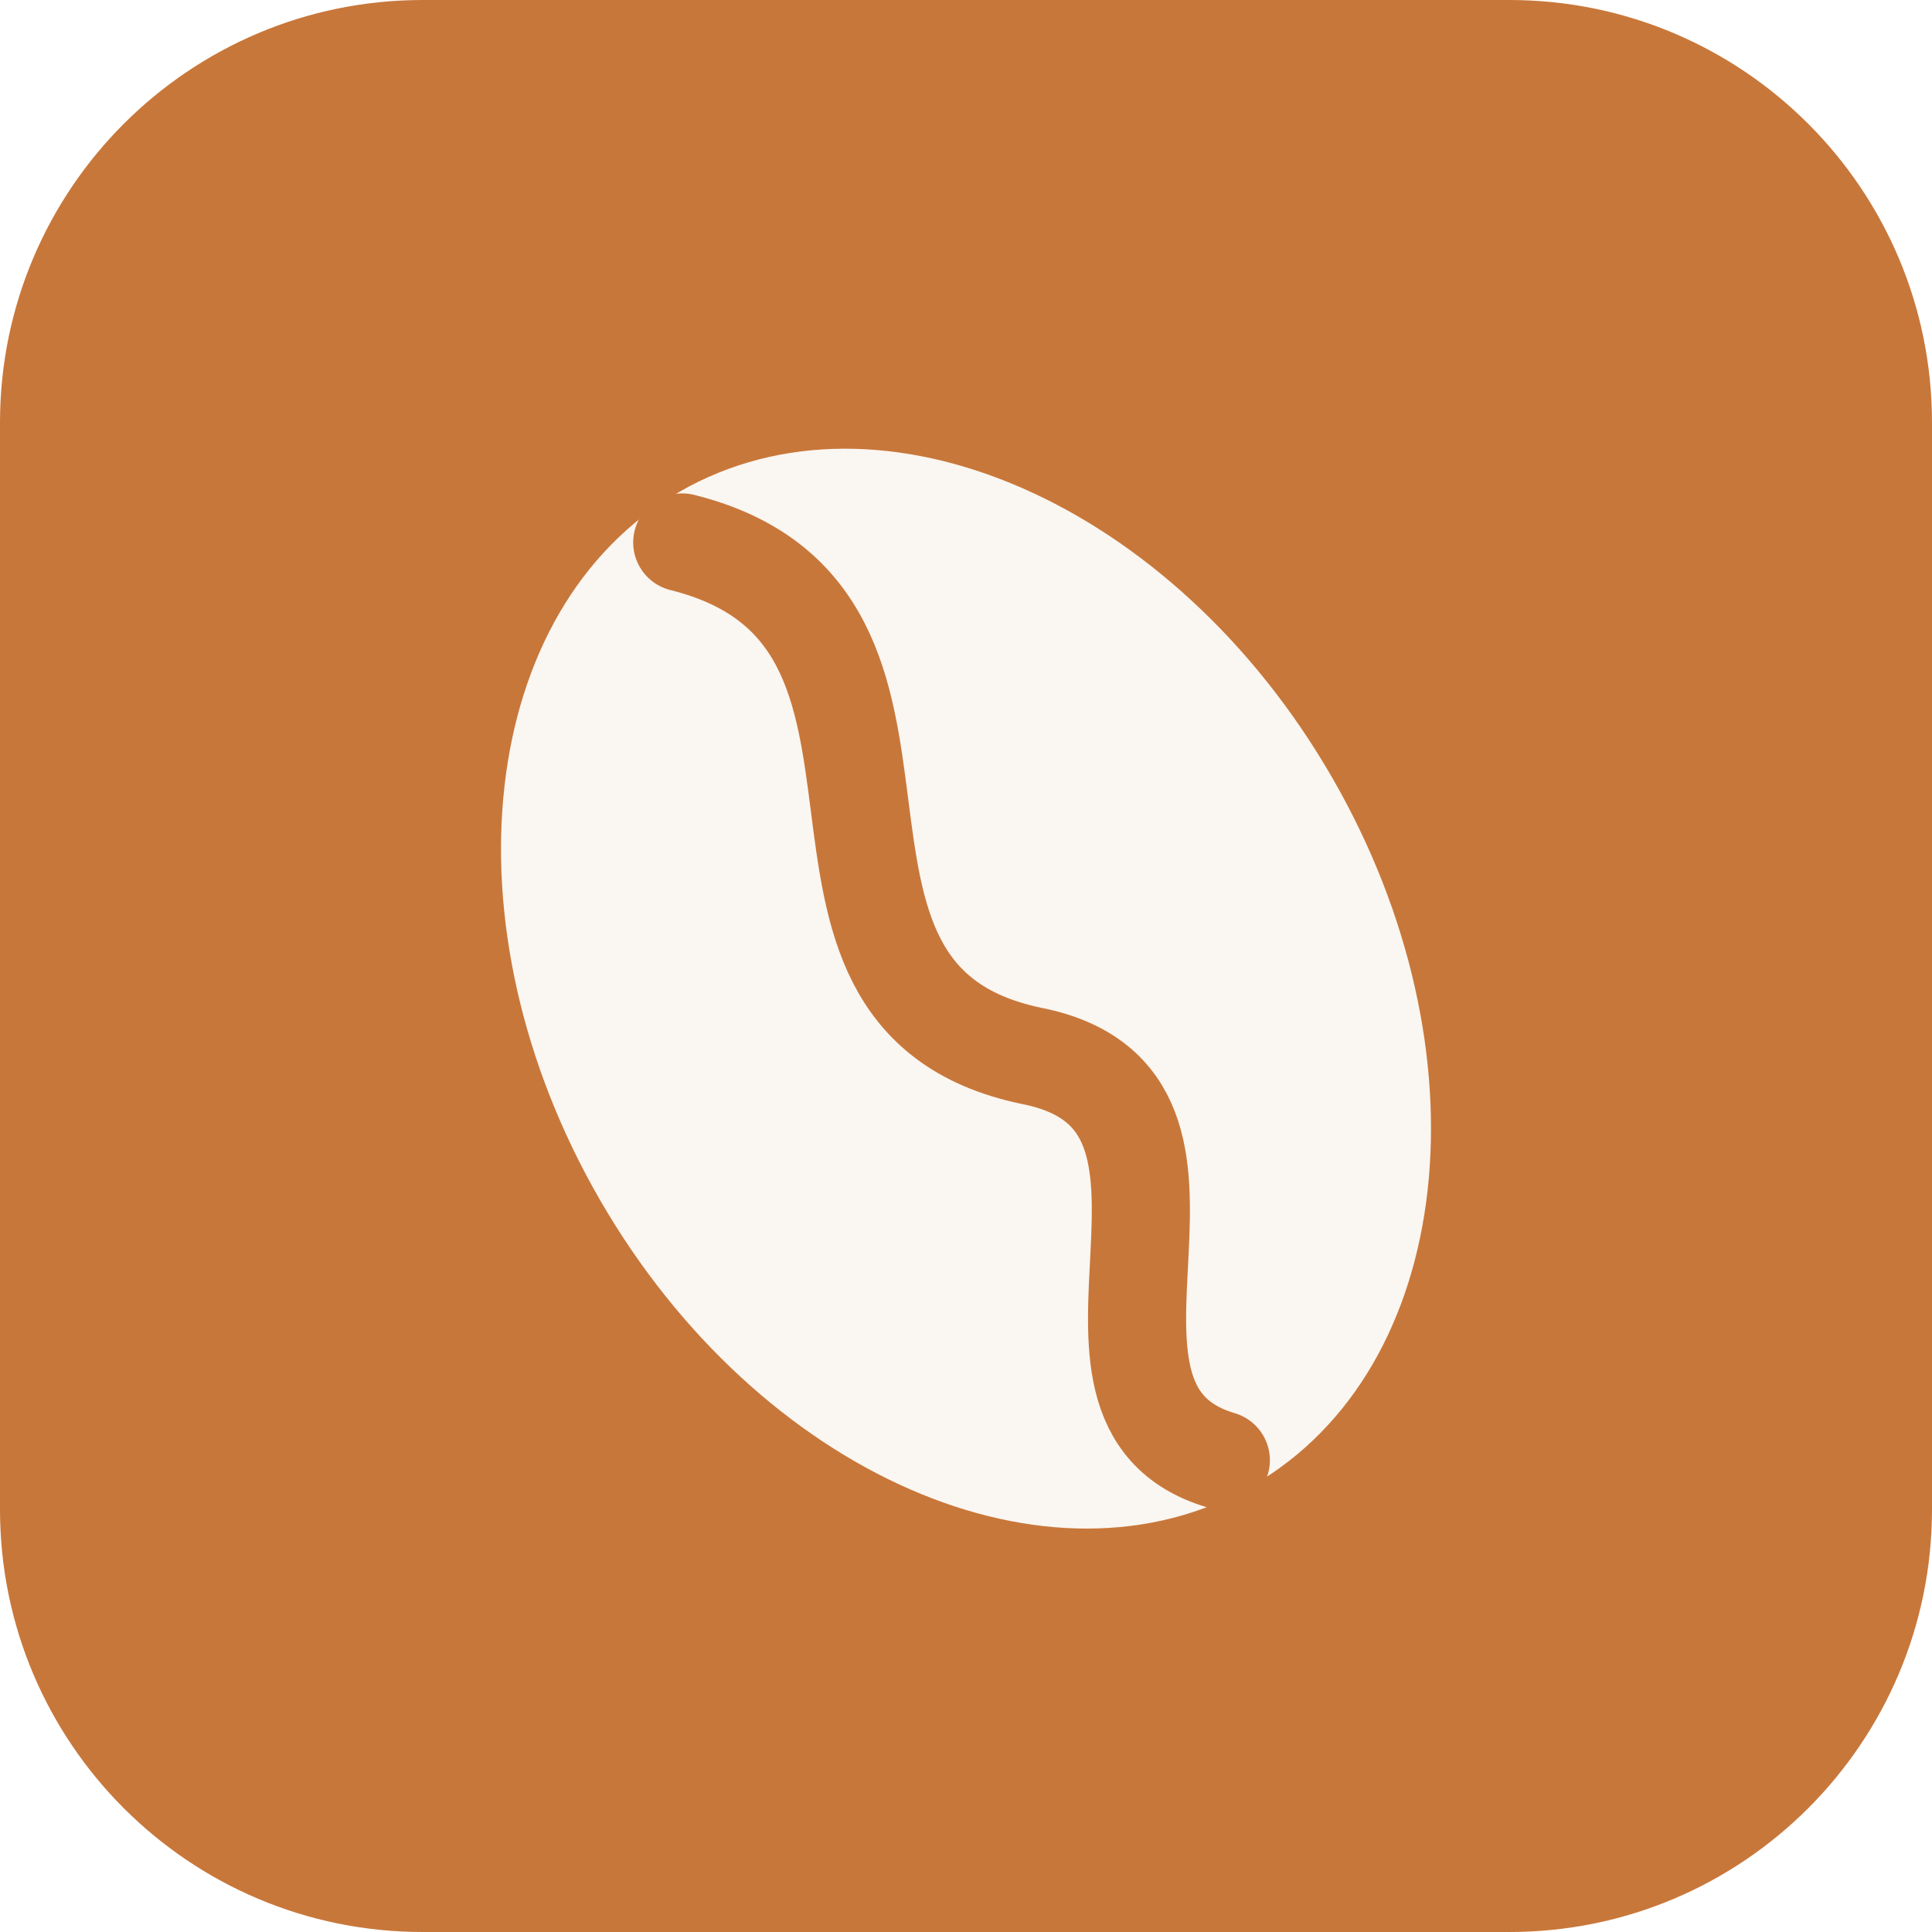
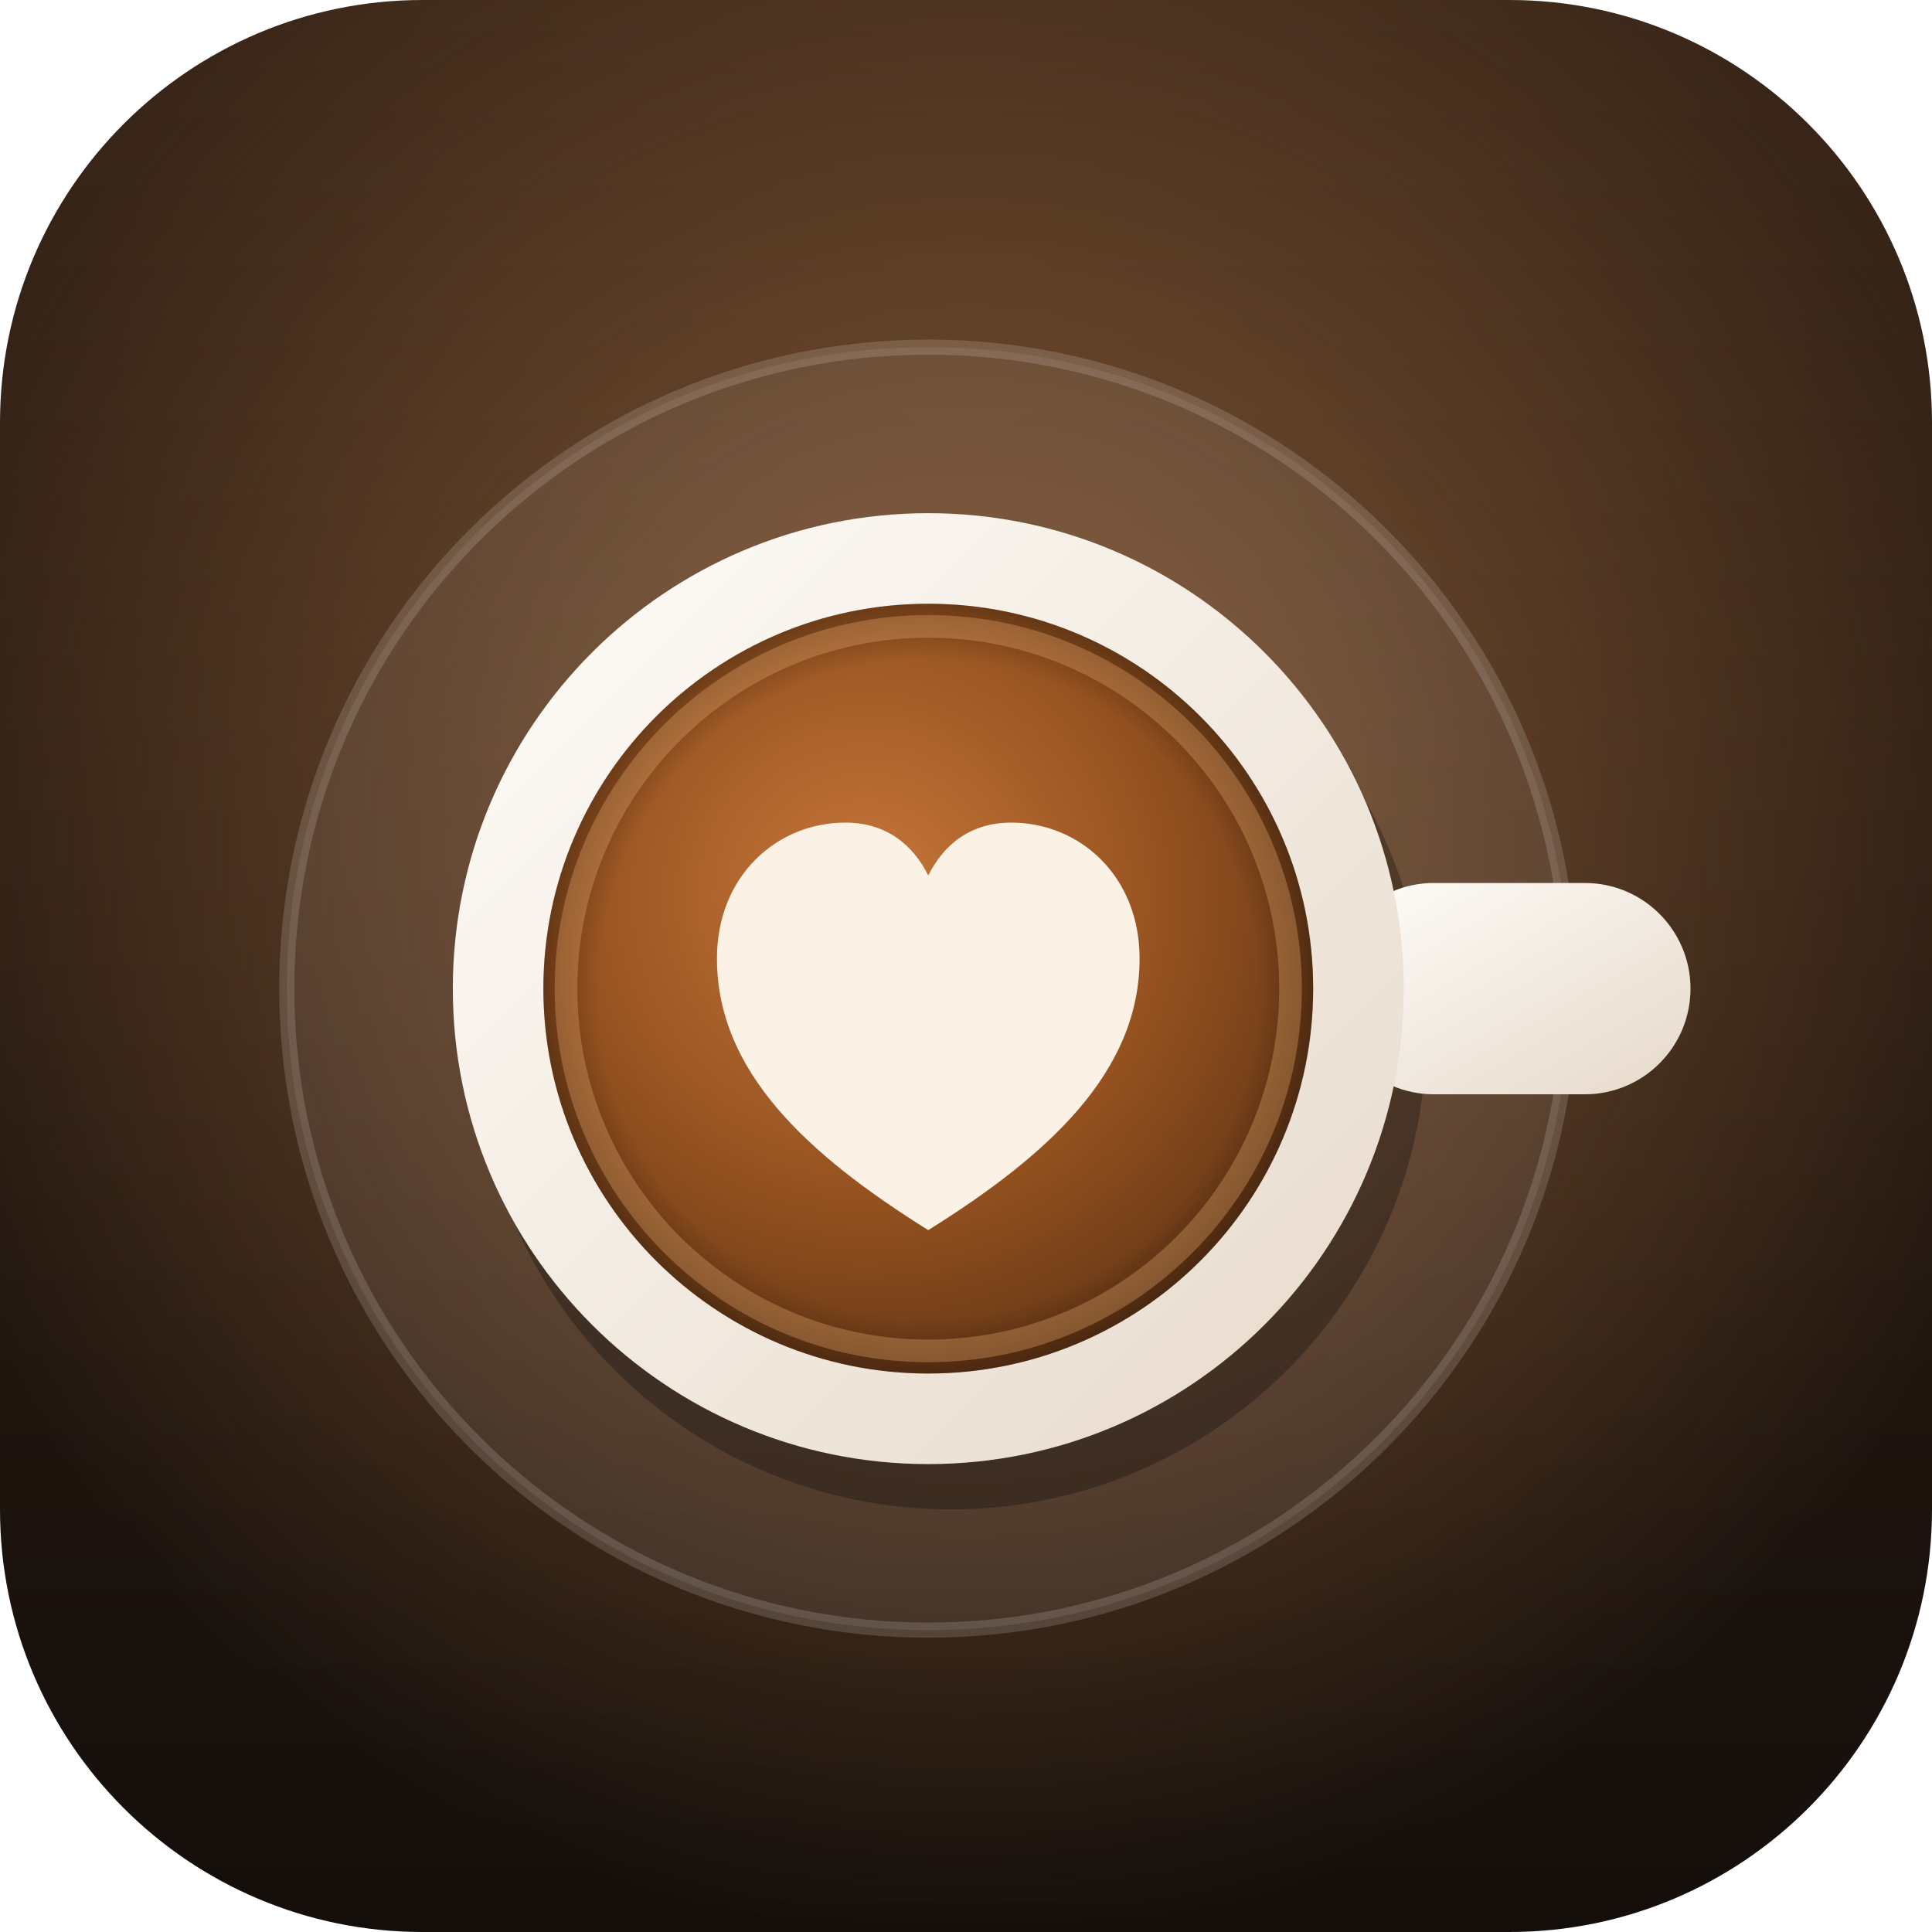
<svg xmlns="http://www.w3.org/2000/svg" viewBox="0 0 512 512">
-   <rect width="512" height="512" rx="112" fill="#C8773A" />
-   <g transform="translate(256 262) rotate(-30)">
-     <ellipse cx="0" cy="0" rx="112" ry="152" fill="#FAF6F1" />
-     <path d="M -6 -140 C 52 -84 -52 -28 6 24 C 52 64 -40 104 -4 142" fill="none" stroke="#C8773A" stroke-width="26" stroke-linecap="round" />
-   </g>
+   <defs>
+     <linearGradient id="bg" x1="0" y1="0" x2="0" y2="1">
+       <stop offset="0" stop-color="#3B2719" />
+       <stop offset="1" stop-color="#140E0B" />
+     </linearGradient>
+     <radialGradient id="glow" cx="0.5" cy="0.44" r="0.56">
+       <stop offset="0" stop-color="#E09658" stop-opacity="0.5" />
+       <stop offset="1" stop-color="#E09658" stop-opacity="0" />
+     </radialGradient>
+     <linearGradient id="porcelain" x1="0" y1="0" x2="1" y2="1">
+       <stop offset="0" stop-color="#FFFDF9" />
+       <stop offset="1" stop-color="#E6D9CA" />
+     </linearGradient>
+     <radialGradient id="coffee" cx="0.42" cy="0.38" r="0.72">
+       <stop offset="0" stop-color="#C8773A" />
+       <stop offset="0.55" stop-color="#94511F" />
+       <stop offset="1" stop-color="#5A3114" />
+     </radialGradient>
+     <radialGradient id="rim" cx="0.5" cy="0.5" r="0.5">
+       <stop offset="0.86" stop-color="#000" stop-opacity="0" />
+       <stop offset="1" stop-color="#000" stop-opacity="0.28" />
+     </radialGradient>
+   </defs>
+   <rect width="512" height="512" rx="112" fill="url(#bg)" />
+   <rect width="512" height="512" rx="112" fill="url(#glow)" />
+   <circle cx="246" cy="262" r="170" fill="#FAF6F1" fill-opacity="0.08" />
+   <circle cx="246" cy="262" r="170" fill="none" stroke="#FAF6F1" stroke-opacity="0.16" stroke-width="4" />
+   <circle cx="252" cy="274" r="126" fill="#000" fill-opacity="0.28" />
+   <rect x="352" y="234" width="96" height="56" rx="28" fill="url(#porcelain)" />
+   <circle cx="246" cy="262" r="126" fill="url(#porcelain)" />
+   <circle cx="246" cy="262" r="102" fill="url(#coffee)" />
+   <circle cx="246" cy="262" r="102" fill="url(#rim)" />
+   <circle cx="246" cy="262" r="96" fill="none" stroke="#E4A66A" stroke-opacity="0.35" stroke-width="6" />
+   <path d="M246 326C214 306 190 284 190 254c0-22 16-36 34-36 11 0 18 6 22 14 4-8 11-14 22-14 18 0 34 14 34 36 0 30-24 52-56 72z" fill="#FBF1E4" />
</svg>
